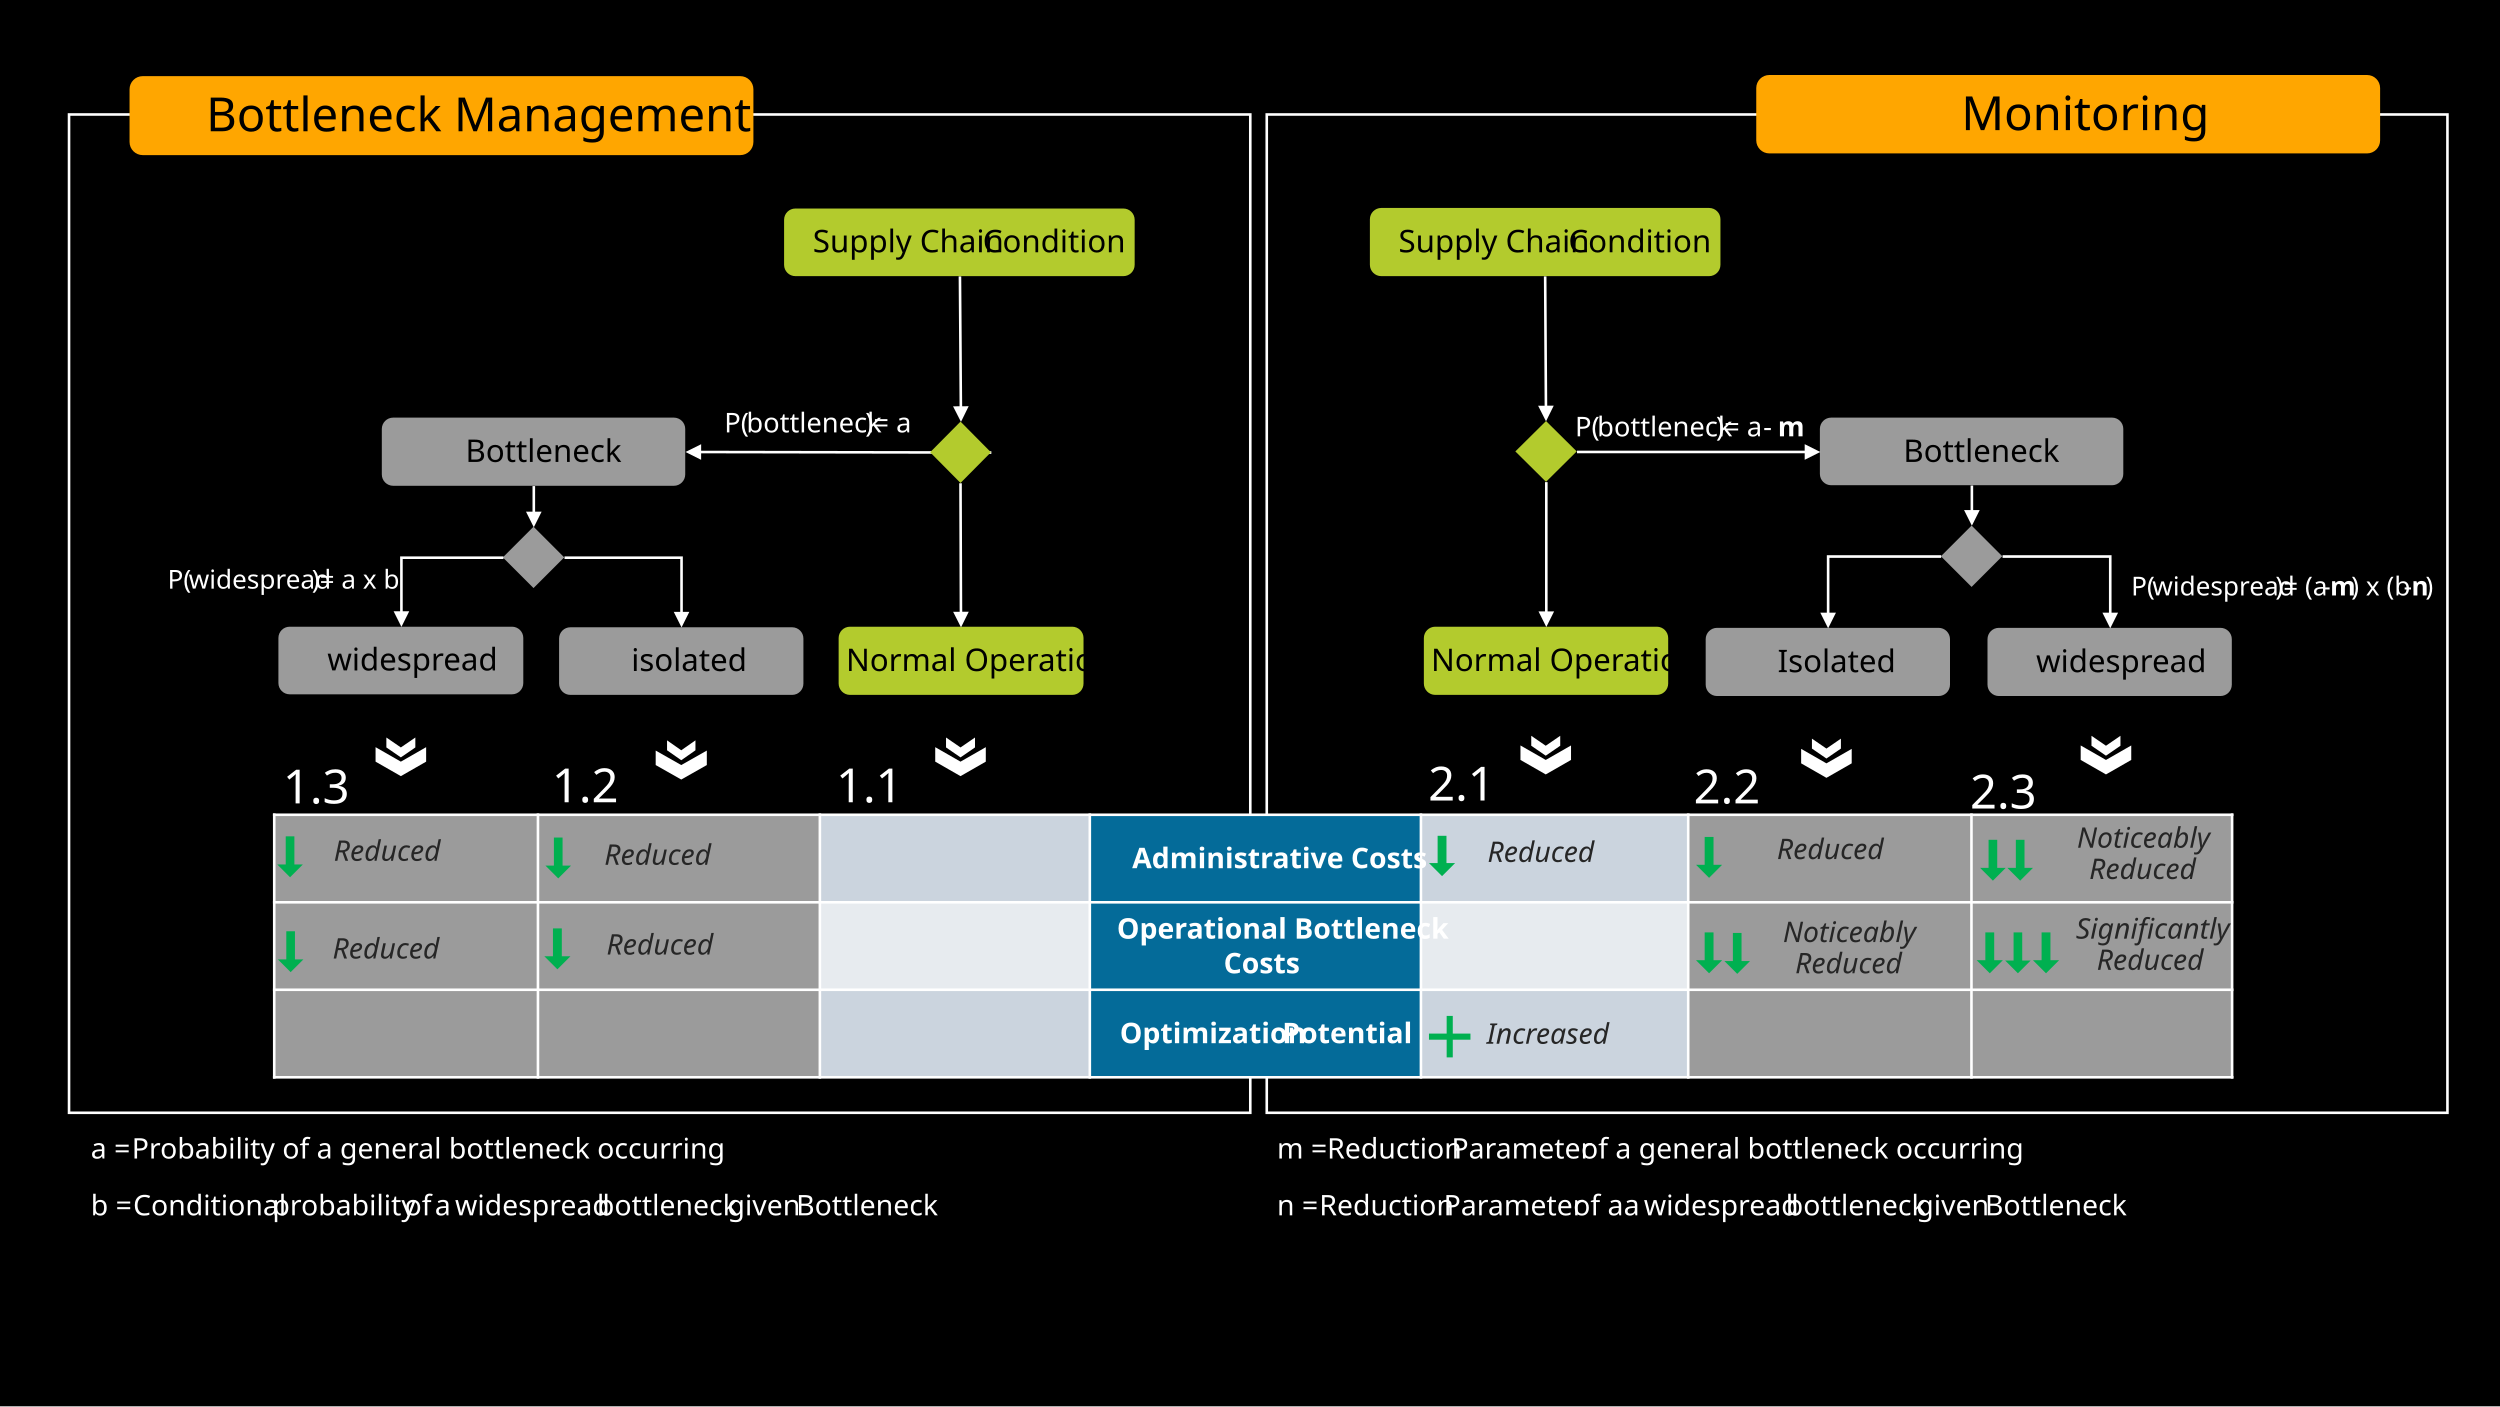
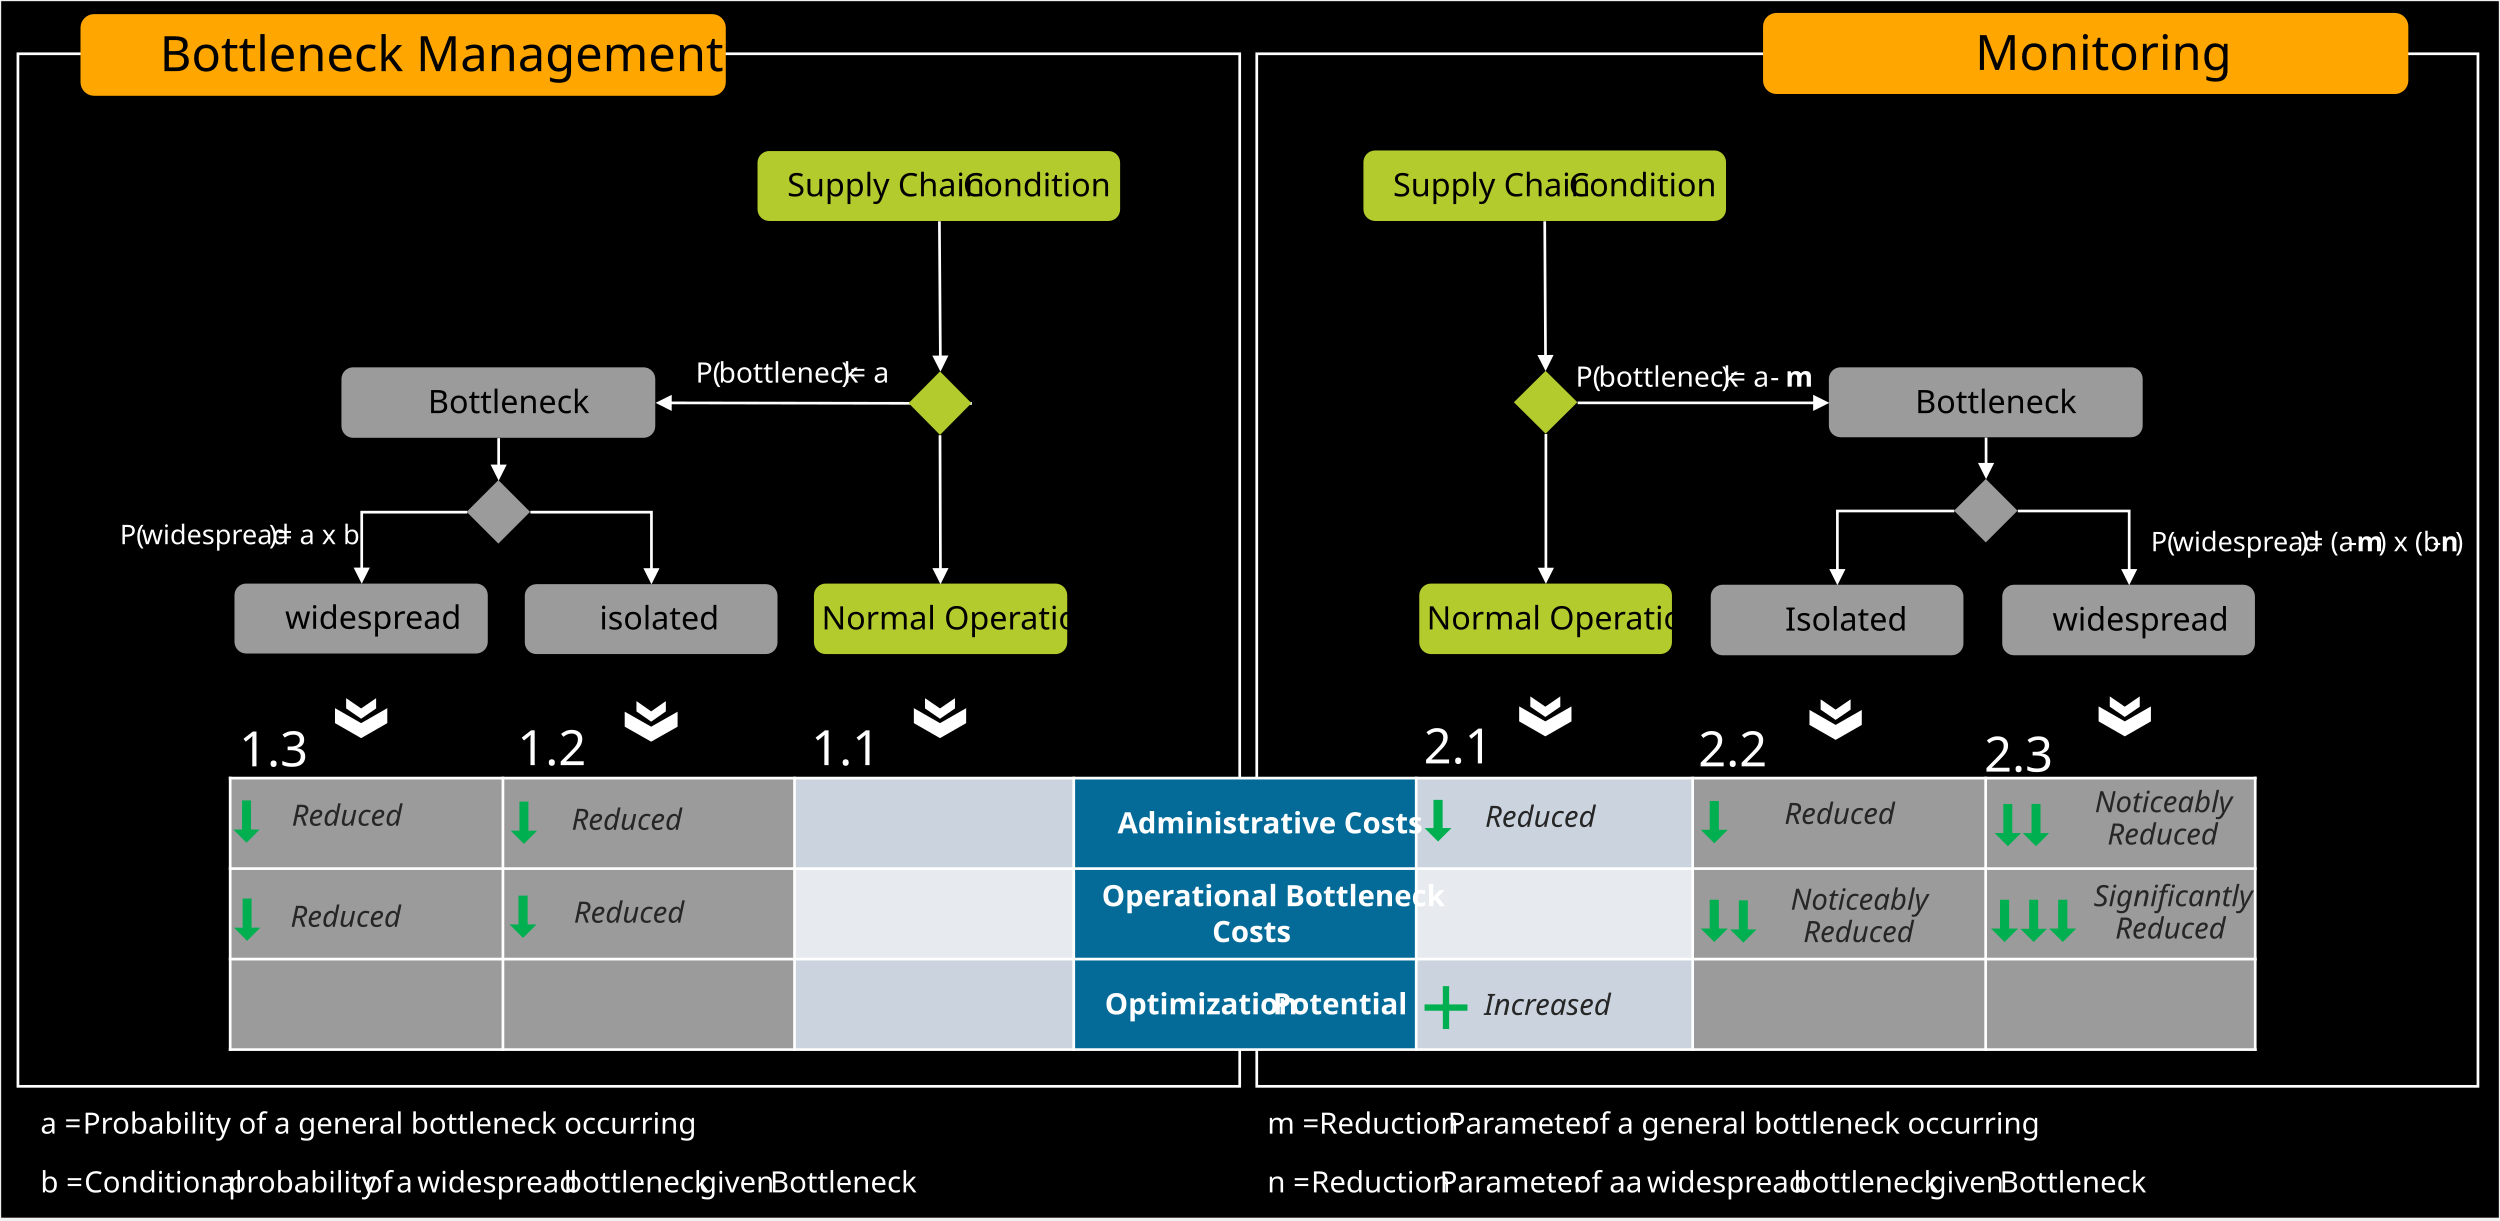
- <svg xmlns="http://www.w3.org/2000/svg" width="4400" height="2475" xml:space="preserve" overflow="hidden">
-   <g>
+ <svg xmlns="http://www.w3.org/2000/svg" width="4254" height="2076" xml:space="preserve" overflow="hidden">
+   <g transform="translate(-91 -110)">
    <g>
-       <rect x="0" y="0" width="4400" height="2475" fill="#000000" fill-opacity="1" />
+       <rect x="93" y="112" width="4250" height="2070" fill="#000000" fill-opacity="1" />
      <rect x="121.5" y="201.5" width="2079" height="1757" stroke="#FFFFFF" stroke-width="4.583" stroke-linecap="butt" stroke-linejoin="miter" stroke-miterlimit="8" stroke-opacity="1" fill="none" />
      <path d="M228 157.167C228 144.372 238.372 134 251.167 134L1302.83 134C1315.63 134 1326 144.372 1326 157.167L1326 249.833C1326 262.628 1315.63 273 1302.83 273L251.167 273C238.372 273 228 262.628 228 249.833Z" fill="#FFA600" fill-rule="evenodd" fill-opacity="1" />
      <text fill="#000000" fill-opacity="1" font-family="Calibri,Calibri_MSFontService,sans-serif" font-style="normal" font-variant="normal" font-weight="400" font-stretch="normal" font-size="83" text-anchor="start" direction="ltr" writing-mode="lr-tb" unicode-bidi="normal" text-decoration="none" transform="matrix(1 0 0 1 362.837 231)">Bottleneck Management</text>
      <rect x="2229.5" y="201.5" width="2078" height="1757" stroke="#FFFFFF" stroke-width="4.583" stroke-linecap="butt" stroke-linejoin="miter" stroke-miterlimit="8" stroke-opacity="1" fill="none" />
      <path d="M3091 155C3091 142.297 3101.3 132 3114 132L4166 132C4178.7 132 4189 142.297 4189 155L4189 247C4189 259.702 4178.7 270 4166 270L3114 270C3101.3 270 3091 259.702 3091 247Z" fill="#FFA600" fill-rule="evenodd" fill-opacity="1" />
      <text fill="#000000" fill-opacity="1" font-family="Calibri,Calibri_MSFontService,sans-serif" font-style="normal" font-variant="normal" font-weight="400" font-stretch="normal" font-size="83" text-anchor="start" direction="ltr" writing-mode="lr-tb" unicode-bidi="normal" text-decoration="none" transform="matrix(1 0 0 1 3451.97 229)">Monitoring</text>
      <path d="M1380 386.834C1380 375.88 1388.88 367 1399.83 367L1977.17 367C1988.12 367 1997 375.88 1997 386.834L1997 466.166C1997 477.12 1988.12 486 1977.17 486L1399.83 486C1388.88 486 1380 477.12 1380 466.166Z" fill="#B3CB2D" fill-rule="evenodd" fill-opacity="1" />
      <text fill="#000000" fill-opacity="1" font-family="Calibri,Calibri_MSFontService,sans-serif" font-style="normal" font-variant="normal" font-weight="400" font-stretch="normal" font-size="55" text-anchor="start" direction="ltr" writing-mode="lr-tb" unicode-bidi="normal" text-decoration="none" transform="matrix(1 0 0 1 1430.52 444)">Supply Chain </text>
      <text fill="#000000" fill-opacity="1" font-family="Calibri,Calibri_MSFontService,sans-serif" font-style="normal" font-variant="normal" font-weight="400" font-stretch="normal" font-size="55" text-anchor="start" direction="ltr" writing-mode="lr-tb" unicode-bidi="normal" text-decoration="none" transform="matrix(1 0 0 1 1729.59 444)">Condition</text>
      <path d="M1476 1123C1476 1111.95 1484.95 1103 1496 1103L1887 1103C1898.05 1103 1907 1111.95 1907 1123L1907 1203C1907 1214.05 1898.05 1223 1887 1223L1496 1223C1484.95 1223 1476 1214.05 1476 1203Z" fill="#B3CB2D" fill-rule="evenodd" fill-opacity="1" />
      <text fill="#000000" fill-opacity="1" font-family="Calibri,Calibri_MSFontService,sans-serif" font-style="normal" font-variant="normal" font-weight="400" font-stretch="normal" font-size="55" text-anchor="start" direction="ltr" writing-mode="lr-tb" unicode-bidi="normal" text-decoration="none" transform="matrix(1 0 0 1 1489.01 1181)">Normal Operation </text>
      <path d="M672 755C672 743.954 680.955 735 692.001 735L1186 735C1197.05 735 1206 743.954 1206 755L1206 834.999C1206 846.045 1197.05 855 1186 855L692.001 855C680.955 855 672 846.045 672 834.999Z" fill="#9B9B9B" fill-rule="evenodd" fill-opacity="1" />
      <text fill="#000000" fill-opacity="1" font-family="Calibri,Calibri_MSFontService,sans-serif" font-style="normal" font-variant="normal" font-weight="400" font-stretch="normal" font-size="55" text-anchor="start" direction="ltr" writing-mode="lr-tb" unicode-bidi="normal" text-decoration="none" transform="matrix(1 0 0 1 819.242 813)">Bottleneck</text>
      <path d="M984 1123.83C984 1112.88 992.88 1104 1003.83 1104L1394.17 1104C1405.12 1104 1414 1112.88 1414 1123.83L1414 1203.17C1414 1214.12 1405.12 1223 1394.17 1223L1003.83 1223C992.88 1223 984 1214.12 984 1203.17Z" fill="#9B9B9B" fill-rule="evenodd" fill-opacity="1" />
      <text fill="#000000" fill-opacity="1" font-family="Calibri,Calibri_MSFontService,sans-serif" font-style="normal" font-variant="normal" font-weight="400" font-stretch="normal" font-size="55" text-anchor="start" direction="ltr" writing-mode="lr-tb" unicode-bidi="normal" text-decoration="none" transform="matrix(1 0 0 1 1111.03 1181)">isolated</text>
      <path d="M490 1122.83C490 1111.88 498.88 1103 509.834 1103L901.166 1103C912.12 1103 921 1111.88 921 1122.83L921 1202.17C921 1213.12 912.12 1222 901.166 1222L509.834 1222C498.88 1222 490 1213.12 490 1202.17Z" fill="#9B9B9B" fill-rule="evenodd" fill-opacity="1" />
      <text fill="#000000" fill-opacity="1" font-family="Calibri,Calibri_MSFontService,sans-serif" font-style="normal" font-variant="normal" font-weight="400" font-stretch="normal" font-size="55" text-anchor="start" direction="ltr" writing-mode="lr-tb" unicode-bidi="normal" text-decoration="none" transform="matrix(1 0 0 1 576.094 1180)">widespread</text>
      <path d="M1744.79 798.782 1229.41 797.834 1229.42 793.25 1744.8 794.199ZM1233.97 809.301 1206.5 795.5 1234.03 781.801Z" fill="#FFFFFF" fill-rule="nonzero" fill-opacity="1" />
      <path d="M885 981 939 927 993 981 939 1035Z" fill="#9B9B9B" fill-rule="evenodd" fill-opacity="1" />
      <path d="M1691.79 486.484 1693.45 719.6 1688.86 719.632 1687.21 486.516ZM1704.87 714.935 1691.32 742.532 1677.37 715.13Z" fill="#FFFFFF" fill-rule="nonzero" fill-opacity="1" />
      <path d="M1692.79 850.492 1693.57 1081.28 1688.99 1081.29 1688.21 850.508ZM1705.01 1076.66 1691.36 1104.2 1677.51 1076.75Z" fill="#FFFFFF" fill-rule="nonzero" fill-opacity="1" />
      <path d="M941.792 855.5 941.792 905.112 937.208 905.112 937.208 855.5ZM953.25 900.529 939.5 928.029 925.75 900.529Z" fill="#FFFFFF" fill-rule="nonzero" fill-opacity="1" />
      <path d="M993.5 979.208 1201.8 979.208 1201.8 1081.42 1197.21 1081.42 1197.21 981.5 1199.5 983.792 993.5 983.792ZM1213.25 1076.83 1199.5 1104.33 1185.75 1076.83Z" fill="#FFFFFF" fill-rule="nonzero" fill-opacity="1" />
      <path d="M0-2.292 181.848-2.292 181.848 98.943 177.264 98.943 177.264 0 179.556 2.292 0 2.292ZM193.306 94.359 179.556 121.859 165.806 94.359Z" fill="#FFFFFF" fill-rule="nonzero" fill-opacity="1" transform="matrix(-1 1.22465e-16 1.22465e-16 1 886.056 981.5)" />
      <text fill="#FFFFFF" fill-opacity="1" font-family="Calibri,Calibri_MSFontService,sans-serif" font-style="normal" font-variant="normal" font-weight="400" font-stretch="normal" font-size="48" text-anchor="start" direction="ltr" writing-mode="lr-tb" unicode-bidi="normal" text-decoration="none" transform="matrix(1 0 0 1 1274.71 761)">P(</text>
      <text fill="#FFFFFF" fill-opacity="1" font-family="Calibri,Calibri_MSFontService,sans-serif" font-style="normal" font-variant="normal" font-weight="400" font-stretch="normal" font-size="48" text-anchor="start" direction="ltr" writing-mode="lr-tb" unicode-bidi="normal" text-decoration="none" transform="matrix(1 0 0 1 1313.67 761)">bottleneck</text>
      <text fill="#FFFFFF" fill-opacity="1" font-family="Calibri,Calibri_MSFontService,sans-serif" font-style="normal" font-variant="normal" font-weight="400" font-stretch="normal" font-size="48" text-anchor="start" direction="ltr" writing-mode="lr-tb" unicode-bidi="normal" text-decoration="none" transform="matrix(1 0 0 1 1522.79 761)">)= a</text>
      <text fill="#FFFFFF" fill-opacity="1" font-family="Calibri,Calibri_MSFontService,sans-serif" font-style="normal" font-variant="normal" font-weight="400" font-stretch="normal" font-size="46" text-anchor="start" direction="ltr" writing-mode="lr-tb" unicode-bidi="normal" text-decoration="none" transform="matrix(1 0 0 1 294.905 1036)">P(</text>
      <text fill="#FFFFFF" fill-opacity="1" font-family="Calibri,Calibri_MSFontService,sans-serif" font-style="normal" font-variant="normal" font-weight="400" font-stretch="normal" font-size="46" text-anchor="start" direction="ltr" writing-mode="lr-tb" unicode-bidi="normal" text-decoration="none" transform="matrix(1 0 0 1 332.145 1036)">widespread</text>
      <text fill="#FFFFFF" fill-opacity="1" font-family="Calibri,Calibri_MSFontService,sans-serif" font-style="normal" font-variant="normal" font-weight="400" font-stretch="normal" font-size="46" text-anchor="start" direction="ltr" writing-mode="lr-tb" unicode-bidi="normal" text-decoration="none" transform="matrix(1 0 0 1 548.707 1036)">)= a x b</text>
      <path d="M2411 386.001C2411 374.955 2419.95 366 2431 366L3008 366C3019.05 366 3028 374.955 3028 386.001L3028 466C3028 477.046 3019.05 486 3008 486L2431 486C2419.95 486 2411 477.046 2411 466Z" fill="#B3CB2D" fill-rule="evenodd" fill-opacity="1" />
      <text fill="#000000" fill-opacity="1" font-family="Calibri,Calibri_MSFontService,sans-serif" font-style="normal" font-variant="normal" font-weight="400" font-stretch="normal" font-size="55" text-anchor="start" direction="ltr" writing-mode="lr-tb" unicode-bidi="normal" text-decoration="none" transform="matrix(1 0 0 1 2461.34 444)">Supply Chain </text>
      <text fill="#000000" fill-opacity="1" font-family="Calibri,Calibri_MSFontService,sans-serif" font-style="normal" font-variant="normal" font-weight="400" font-stretch="normal" font-size="55" text-anchor="start" direction="ltr" writing-mode="lr-tb" unicode-bidi="normal" text-decoration="none" transform="matrix(1 0 0 1 2760.4 444)">Condition</text>
      <path d="M2506 1123C2506 1111.95 2514.95 1103 2526 1103L2916 1103C2927.05 1103 2936 1111.95 2936 1123L2936 1203C2936 1214.05 2927.05 1223 2916 1223L2526 1223C2514.95 1223 2506 1214.05 2506 1203Z" fill="#B3CB2D" fill-rule="evenodd" fill-opacity="1" />
      <text fill="#000000" fill-opacity="1" font-family="Calibri,Calibri_MSFontService,sans-serif" font-style="normal" font-variant="normal" font-weight="400" font-stretch="normal" font-size="55" text-anchor="start" direction="ltr" writing-mode="lr-tb" unicode-bidi="normal" text-decoration="none" transform="matrix(1 0 0 1 2518.64 1181)">Normal Operation </text>
      <path d="M3203 754.833C3203 743.88 3211.88 735 3222.83 735L3717.17 735C3728.12 735 3737 743.88 3737 754.833L3737 834.166C3737 845.12 3728.12 854 3717.17 854L3222.83 854C3211.88 854 3203 845.12 3203 834.166Z" fill="#9B9B9B" fill-rule="evenodd" fill-opacity="1" />
      <text fill="#000000" fill-opacity="1" font-family="Calibri,Calibri_MSFontService,sans-serif" font-style="normal" font-variant="normal" font-weight="400" font-stretch="normal" font-size="55" text-anchor="start" direction="ltr" writing-mode="lr-tb" unicode-bidi="normal" text-decoration="none" transform="matrix(1 0 0 1 3349.9 813)">Bottleneck</text>
      <path d="M3002 1125C3002 1113.95 3010.95 1105 3022 1105L3412 1105C3423.05 1105 3432 1113.95 3432 1125L3432 1205C3432 1216.05 3423.05 1225 3412 1225L3022 1225C3010.95 1225 3002 1216.05 3002 1205Z" fill="#9B9B9B" fill-rule="evenodd" fill-opacity="1" />
      <text fill="#000000" fill-opacity="1" font-family="Calibri,Calibri_MSFontService,sans-serif" font-style="normal" font-variant="normal" font-weight="400" font-stretch="normal" font-size="55" text-anchor="start" direction="ltr" writing-mode="lr-tb" unicode-bidi="normal" text-decoration="none" transform="matrix(1 0 0 1 3128.51 1183)">Isolated</text>
      <path d="M3498 1125C3498 1113.95 3506.95 1105 3518 1105L3908 1105C3919.05 1105 3928 1113.95 3928 1125L3928 1205C3928 1216.05 3919.05 1225 3908 1225L3518 1225C3506.95 1225 3498 1216.05 3498 1205Z" fill="#9B9B9B" fill-rule="evenodd" fill-opacity="1" />
      <text fill="#000000" fill-opacity="1" font-family="Calibri,Calibri_MSFontService,sans-serif" font-style="normal" font-variant="normal" font-weight="400" font-stretch="normal" font-size="55" text-anchor="start" direction="ltr" writing-mode="lr-tb" unicode-bidi="normal" text-decoration="none" transform="matrix(1 0 0 1 3583.49 1183)">widespread</text>
      <path d="M2667 794.5 2721 741 2775 794.5 2721 848Z" fill="#B3CB2D" fill-rule="evenodd" fill-opacity="1" />
      <path d="M3416 979 3470 925 3524 979 3470 1033Z" fill="#9B9B9B" fill-rule="evenodd" fill-opacity="1" />
      <path d="M2721.79 486.487 2723.15 718.612 2718.56 718.639 2717.21 486.513ZM2734.58 713.962 2720.99 741.542 2707.08 714.123Z" fill="#FFFFFF" fill-rule="nonzero" fill-opacity="1" />
      <path d="M2723.79 848.5 2723.79 1080.63 2719.21 1080.63 2719.21 848.5ZM2735.25 1076.04 2721.5 1103.54 2707.75 1076.04Z" fill="#FFFFFF" fill-rule="nonzero" fill-opacity="1" />
      <path d="M2775.5 793.208 3180.83 793.209 3180.83 797.792 2775.5 797.792ZM3176.25 781.75 3203.75 795.5 3176.25 809.25Z" fill="#FFFFFF" fill-rule="nonzero" fill-opacity="1" />
      <path d="M3472.79 854.5 3472.79 902.349 3468.21 902.349 3468.21 854.5ZM3484.25 897.766 3470.5 925.266 3456.75 897.766Z" fill="#FFFFFF" fill-rule="nonzero" fill-opacity="1" />
      <path d="M3524.5 977.208 3716.32 977.208 3716.32 1082.93 3711.74 1082.93 3711.74 979.5 3714.03 981.792 3524.5 981.792ZM3727.78 1078.35 3714.03 1105.85 3700.28 1078.35Z" fill="#FFFFFF" fill-rule="nonzero" fill-opacity="1" />
      <path d="M0-2.292 201.229-2.292 201.229 103.434 196.645 103.434 196.645 0 198.937 2.292 0 2.292ZM212.687 98.851 198.937 126.351 185.187 98.851Z" fill="#FFFFFF" fill-rule="nonzero" fill-opacity="1" transform="matrix(-1 1.22465e-16 1.22465e-16 1 3416.44 979.5)" />
      <text fill="#FFFFFF" fill-opacity="1" font-family="Calibri,Calibri_MSFontService,sans-serif" font-style="normal" font-variant="normal" font-weight="400" font-stretch="normal" font-size="48" text-anchor="start" direction="ltr" writing-mode="lr-tb" unicode-bidi="normal" text-decoration="none" transform="matrix(1 0 0 1 2772.02 768)">P(</text>
      <text fill="#FFFFFF" fill-opacity="1" font-family="Calibri,Calibri_MSFontService,sans-serif" font-style="normal" font-variant="normal" font-weight="400" font-stretch="normal" font-size="48" text-anchor="start" direction="ltr" writing-mode="lr-tb" unicode-bidi="normal" text-decoration="none" transform="matrix(1 0 0 1 2810.98 768)">bottleneck</text>
      <text fill="#FFFFFF" fill-opacity="1" font-family="Calibri,Calibri_MSFontService,sans-serif" font-style="normal" font-variant="normal" font-weight="400" font-stretch="normal" font-size="48" text-anchor="start" direction="ltr" writing-mode="lr-tb" unicode-bidi="normal" text-decoration="none" transform="matrix(1 0 0 1 3020.09 768)">)= a </text>
      <text fill="#FFFFFF" fill-opacity="1" font-family="Calibri,Calibri_MSFontService,sans-serif" font-style="normal" font-variant="normal" font-weight="400" font-stretch="normal" font-size="48" text-anchor="start" direction="ltr" writing-mode="lr-tb" unicode-bidi="normal" text-decoration="none" transform="matrix(1 0 0 1 3103.16 768)">-</text>
      <text fill="#FFFFFF" fill-opacity="1" font-family="Calibri,Calibri_MSFontService,sans-serif" font-style="normal" font-variant="normal" font-weight="700" font-stretch="normal" font-size="48" text-anchor="start" direction="ltr" writing-mode="lr-tb" unicode-bidi="normal" text-decoration="none" transform="matrix(1 0 0 1 3128.95 768)">m</text>
      <text fill="#FFFFFF" fill-opacity="1" font-family="Calibri,Calibri_MSFontService,sans-serif" font-style="normal" font-variant="normal" font-weight="400" font-stretch="normal" font-size="46" text-anchor="start" direction="ltr" writing-mode="lr-tb" unicode-bidi="normal" text-decoration="none" transform="matrix(1 0 0 1 3750.83 1048)">P(</text>
      <text fill="#FFFFFF" fill-opacity="1" font-family="Calibri,Calibri_MSFontService,sans-serif" font-style="normal" font-variant="normal" font-weight="400" font-stretch="normal" font-size="46" text-anchor="start" direction="ltr" writing-mode="lr-tb" unicode-bidi="normal" text-decoration="none" transform="matrix(1 0 0 1 3788.07 1048)">widespread</text>
      <text fill="#FFFFFF" fill-opacity="1" font-family="Calibri,Calibri_MSFontService,sans-serif" font-style="normal" font-variant="normal" font-weight="400" font-stretch="normal" font-size="46" text-anchor="start" direction="ltr" writing-mode="lr-tb" unicode-bidi="normal" text-decoration="none" transform="matrix(1 0 0 1 4004.64 1048)">)= (a</text>
      <text fill="#FFFFFF" fill-opacity="1" font-family="Calibri,Calibri_MSFontService,sans-serif" font-style="normal" font-variant="normal" font-weight="400" font-stretch="normal" font-size="46" text-anchor="start" direction="ltr" writing-mode="lr-tb" unicode-bidi="normal" text-decoration="none" transform="matrix(1 0 0 1 4087.14 1048)">-</text>
      <text fill="#FFFFFF" fill-opacity="1" font-family="Calibri,Calibri_MSFontService,sans-serif" font-style="normal" font-variant="normal" font-weight="700" font-stretch="normal" font-size="46" text-anchor="start" direction="ltr" writing-mode="lr-tb" unicode-bidi="normal" text-decoration="none" transform="matrix(1 0 0 1 4100.89 1048)">m</text>
      <text fill="#FFFFFF" fill-opacity="1" font-family="Calibri,Calibri_MSFontService,sans-serif" font-style="normal" font-variant="normal" font-weight="400" font-stretch="normal" font-size="46" text-anchor="start" direction="ltr" writing-mode="lr-tb" unicode-bidi="normal" text-decoration="none" transform="matrix(1 0 0 1 4138.13 1048)">) x (b</text>
      <text fill="#FFFFFF" fill-opacity="1" font-family="Calibri,Calibri_MSFontService,sans-serif" font-style="normal" font-variant="normal" font-weight="400" font-stretch="normal" font-size="46" text-anchor="start" direction="ltr" writing-mode="lr-tb" unicode-bidi="normal" text-decoration="none" transform="matrix(1 0 0 1 4230.37 1048)">-</text>
      <text fill="#FFFFFF" fill-opacity="1" font-family="Calibri,Calibri_MSFontService,sans-serif" font-style="normal" font-variant="normal" font-weight="700" font-stretch="normal" font-size="46" text-anchor="start" direction="ltr" writing-mode="lr-tb" unicode-bidi="normal" text-decoration="none" transform="matrix(1 0 0 1 4244.12 1048)">n</text>
      <text fill="#FFFFFF" fill-opacity="1" font-family="Calibri,Calibri_MSFontService,sans-serif" font-style="normal" font-variant="normal" font-weight="400" font-stretch="normal" font-size="46" text-anchor="start" direction="ltr" writing-mode="lr-tb" unicode-bidi="normal" text-decoration="none" transform="matrix(1 0 0 1 4268.75 1048)">)</text>
      <path d="M482.655 1434.03 946.794 1434.03 946.794 1588.03 482.655 1588.03Z" fill="#9B9B9B" fill-rule="evenodd" fill-opacity="1" />
      <path d="M946.794 1434.03 1442.96 1434.03 1442.96 1588.03 946.794 1588.03Z" fill="#9B9B9B" fill-rule="evenodd" fill-opacity="1" />
      <path d="M1442.96 1434.03 1918.07 1434.03 1918.07 1588.03 1442.96 1588.03Z" fill="#CBD4DE" fill-rule="evenodd" fill-opacity="1" />
      <path d="M1918.07 1434.03 2500.84 1434.03 2500.84 1588.03 1918.07 1588.03Z" fill="#046B99" fill-rule="evenodd" fill-opacity="1" />
      <path d="M2500.84 1434.03 2971.26 1434.03 2971.26 1588.03 2500.84 1588.03Z" fill="#CBD4DE" fill-rule="evenodd" fill-opacity="1" />
      <path d="M2971.26 1434.03 3469.77 1434.03 3469.77 1588.03 2971.26 1588.03Z" fill="#9B9B9B" fill-rule="evenodd" fill-opacity="1" />
      <path d="M3469.77 1434.03 3928.49 1434.03 3928.49 1588.03 3469.77 1588.03Z" fill="#9B9B9B" fill-rule="evenodd" fill-opacity="1" />
      <path d="M482.655 1588.03 946.794 1588.03 946.794 1742.03 482.655 1742.03Z" fill="#9B9B9B" fill-rule="evenodd" fill-opacity="1" />
      <path d="M946.794 1588.03 1442.96 1588.03 1442.96 1742.03 946.794 1742.03Z" fill="#9B9B9B" fill-rule="evenodd" fill-opacity="1" />
      <path d="M1442.96 1588.03 1918.07 1588.03 1918.07 1742.03 1442.96 1742.03Z" fill="#E7EBEF" fill-rule="evenodd" fill-opacity="1" />
      <path d="M1918.07 1588.03 2500.84 1588.03 2500.84 1742.03 1918.07 1742.03Z" fill="#046B99" fill-rule="evenodd" fill-opacity="1" />
      <path d="M2500.84 1588.03 2971.26 1588.03 2971.26 1742.03 2500.84 1742.03Z" fill="#E7EBEF" fill-rule="evenodd" fill-opacity="1" />
      <path d="M2971.26 1588.03 3469.77 1588.03 3469.77 1742.03 2971.26 1742.03Z" fill="#9B9B9B" fill-rule="evenodd" fill-opacity="1" />
      <path d="M3469.77 1588.03 3928.49 1588.03 3928.49 1742.03 3469.77 1742.03Z" fill="#9B9B9B" fill-rule="evenodd" fill-opacity="1" />
      <path d="M482.655 1742.03 946.794 1742.03 946.794 1896.03 482.655 1896.03Z" fill="#9B9B9B" fill-rule="evenodd" fill-opacity="1" />
      <path d="M946.794 1742.03 1442.96 1742.03 1442.96 1896.03 946.794 1896.03Z" fill="#9B9B9B" fill-rule="evenodd" fill-opacity="1" />
      <path d="M1442.96 1742.03 1918.07 1742.03 1918.07 1896.03 1442.96 1896.03Z" fill="#CBD4DE" fill-rule="evenodd" fill-opacity="1" />
      <path d="M1918.07 1742.03 2500.84 1742.03 2500.84 1896.03 1918.07 1896.03Z" fill="#046B99" fill-rule="evenodd" fill-opacity="1" />
      <path d="M2500.84 1742.03 2971.26 1742.03 2971.26 1896.03 2500.84 1896.03Z" fill="#CBD4DE" fill-rule="evenodd" fill-opacity="1" />
      <path d="M2971.26 1742.03 3469.77 1742.03 3469.77 1896.03 2971.26 1896.03Z" fill="#9B9B9B" fill-rule="evenodd" fill-opacity="1" />
      <path d="M3469.77 1742.03 3928.49 1742.03 3928.49 1896.03 3469.77 1896.03Z" fill="#9B9B9B" fill-rule="evenodd" fill-opacity="1" />
      <path d="M946.794 1431.73 946.794 1898.32" stroke="#FFFFFF" stroke-width="4.583" stroke-linecap="butt" stroke-linejoin="round" stroke-miterlimit="10" stroke-opacity="1" fill="none" fill-rule="evenodd" />
      <path d="M1442.96 1431.73 1442.96 1898.32" stroke="#FFFFFF" stroke-width="4.583" stroke-linecap="butt" stroke-linejoin="round" stroke-miterlimit="10" stroke-opacity="1" fill="none" fill-rule="evenodd" />
      <path d="M1918.07 1431.73 1918.07 1898.32" stroke="#FFFFFF" stroke-width="4.583" stroke-linecap="butt" stroke-linejoin="round" stroke-miterlimit="10" stroke-opacity="1" fill="none" fill-rule="evenodd" />
      <path d="M2500.84 1431.73 2500.84 1898.32" stroke="#FFFFFF" stroke-width="4.583" stroke-linecap="butt" stroke-linejoin="round" stroke-miterlimit="10" stroke-opacity="1" fill="none" fill-rule="evenodd" />
      <path d="M2971.26 1431.73 2971.26 1898.32" stroke="#FFFFFF" stroke-width="4.583" stroke-linecap="butt" stroke-linejoin="round" stroke-miterlimit="10" stroke-opacity="1" fill="none" fill-rule="evenodd" />
      <path d="M3469.77 1431.73 3469.77 1898.32" stroke="#FFFFFF" stroke-width="4.583" stroke-linecap="butt" stroke-linejoin="round" stroke-miterlimit="10" stroke-opacity="1" fill="none" fill-rule="evenodd" />
      <path d="M480.364 1588.03 3930.79 1588.03" stroke="#FFFFFF" stroke-width="4.583" stroke-linecap="butt" stroke-linejoin="round" stroke-miterlimit="10" stroke-opacity="1" fill="none" fill-rule="evenodd" />
      <path d="M480.364 1742.03 3930.79 1742.03" stroke="#FFFFFF" stroke-width="4.583" stroke-linecap="butt" stroke-linejoin="round" stroke-miterlimit="10" stroke-opacity="1" fill="none" fill-rule="evenodd" />
      <path d="M482.655 1431.73 482.655 1898.32" stroke="#FFFFFF" stroke-width="4.583" stroke-linecap="butt" stroke-linejoin="round" stroke-miterlimit="10" stroke-opacity="1" fill="none" fill-rule="evenodd" />
      <path d="M3928.49 1431.73 3928.49 1898.32" stroke="#FFFFFF" stroke-width="4.583" stroke-linecap="butt" stroke-linejoin="round" stroke-miterlimit="10" stroke-opacity="1" fill="none" fill-rule="evenodd" />
      <path d="M480.364 1434.03 3930.79 1434.03" stroke="#FFFFFF" stroke-width="4.583" stroke-linecap="butt" stroke-linejoin="round" stroke-miterlimit="10" stroke-opacity="1" fill="none" fill-rule="evenodd" />
      <path d="M480.364 1896.03 3930.79 1896.03" stroke="#FFFFFF" stroke-width="4.583" stroke-linecap="butt" stroke-linejoin="round" stroke-miterlimit="10" stroke-opacity="1" fill="none" fill-rule="evenodd" />
      <text fill="#FFFFFF" fill-opacity="1" font-family="Calibri,Calibri_MSFontService,sans-serif" font-style="normal" font-variant="normal" font-weight="700" font-stretch="normal" font-size="50" text-anchor="start" direction="ltr" writing-mode="lr-tb" unicode-bidi="normal" text-decoration="none" transform="matrix(1 0 0 1 1992.6 1528)">Administrative Costs</text>
      <text fill="#FFFFFF" fill-opacity="1" font-family="Calibri,Calibri_MSFontService,sans-serif" font-style="normal" font-variant="normal" font-weight="700" font-stretch="normal" font-size="50" text-anchor="start" direction="ltr" writing-mode="lr-tb" unicode-bidi="normal" text-decoration="none" transform="matrix(1 0 0 1 1965.68 1652)">Operational Bottleneck </text>
      <text fill="#FFFFFF" fill-opacity="1" font-family="Calibri,Calibri_MSFontService,sans-serif" font-style="normal" font-variant="normal" font-weight="700" font-stretch="normal" font-size="50" text-anchor="start" direction="ltr" writing-mode="lr-tb" unicode-bidi="normal" text-decoration="none" transform="matrix(1 0 0 1 2153.59 1713)">Costs</text>
      <text fill="#FFFFFF" fill-opacity="1" font-family="Calibri,Calibri_MSFontService,sans-serif" font-style="normal" font-variant="normal" font-weight="700" font-stretch="normal" font-size="50" text-anchor="start" direction="ltr" writing-mode="lr-tb" unicode-bidi="normal" text-decoration="none" transform="matrix(1 0 0 1 1970.83 1836)">Optimization</text>
      <text fill="#FFFFFF" fill-opacity="1" font-family="Calibri,Calibri_MSFontService,sans-serif" font-style="normal" font-variant="normal" font-weight="700" font-stretch="normal" font-size="50" text-anchor="start" direction="ltr" writing-mode="lr-tb" unicode-bidi="normal" text-decoration="none" transform="matrix(1 0 0 1 2256.72 1836)">Potential </text>
      <path d="M750 1315 750 1340.5 705.5 1366 661 1340.5 661 1315 705.5 1340.5Z" fill="#FFFFFF" fill-rule="evenodd" fill-opacity="1" />
      <path d="M731 1298 731 1315.5 705.5 1333 680 1315.5 680 1298 705.5 1315.5Z" fill="#FFFFFF" fill-rule="evenodd" fill-opacity="1" />
      <path d="M1244 1321 1244 1346.5 1199 1372 1154 1346.5 1154 1321 1199 1346.5Z" fill="#FFFFFF" fill-rule="evenodd" fill-opacity="1" />
      <path d="M1224 1303 1224 1320.5 1199 1338 1174 1320.5 1174 1303 1199 1320.5Z" fill="#FFFFFF" fill-rule="evenodd" fill-opacity="1" />
      <path d="M1735 1315 1735 1340.5 1690.5 1366 1646 1340.5 1646 1315 1690.5 1340.5Z" fill="#FFFFFF" fill-rule="evenodd" fill-opacity="1" />
      <path d="M1716 1298 1716 1315.5 1690.5 1333 1665 1315.5 1665 1298 1690.5 1315.5Z" fill="#FFFFFF" fill-rule="evenodd" fill-opacity="1" />
      <path d="M2765 1312 2765 1337.5 2720.5 1363 2676 1337.5 2676 1312 2720.5 1337.5Z" fill="#FFFFFF" fill-rule="evenodd" fill-opacity="1" />
      <path d="M2746 1295 2746 1312.5 2720.5 1330 2695 1312.5 2695 1295 2720.5 1312.5Z" fill="#FFFFFF" fill-rule="evenodd" fill-opacity="1" />
      <path d="M3259 1318 3259 1343.5 3214.5 1369 3170 1343.5 3170 1318 3214.5 1343.5Z" fill="#FFFFFF" fill-rule="evenodd" fill-opacity="1" />
      <path d="M3240 1300 3240 1317.5 3214.5 1335 3189 1317.5 3189 1300 3214.5 1317.5Z" fill="#FFFFFF" fill-rule="evenodd" fill-opacity="1" />
      <path d="M3751 1312 3751 1337.5 3706.5 1363 3662 1337.5 3662 1312 3706.5 1337.5Z" fill="#FFFFFF" fill-rule="evenodd" fill-opacity="1" />
      <path d="M3732 1295 3732 1312.5 3706.5 1330 3681 1312.5 3681 1295 3706.5 1312.5Z" fill="#FFFFFF" fill-rule="evenodd" fill-opacity="1" />
      <text fill="#FFFFFF" fill-opacity="1" font-family="Calibri,Calibri_MSFontService,sans-serif" font-style="normal" font-variant="normal" font-weight="400" font-stretch="normal" font-size="83" text-anchor="start" direction="ltr" writing-mode="lr-tb" unicode-bidi="normal" text-decoration="none" transform="matrix(1 0 0 1 497.932 1414)">1.3</text>
      <text fill="#FFFFFF" fill-opacity="1" font-family="Calibri,Calibri_MSFontService,sans-serif" font-style="normal" font-variant="normal" font-weight="400" font-stretch="normal" font-size="83" text-anchor="start" direction="ltr" writing-mode="lr-tb" unicode-bidi="normal" text-decoration="none" transform="matrix(1 0 0 1 971.364 1412)">1.2</text>
      <text fill="#FFFFFF" fill-opacity="1" font-family="Calibri,Calibri_MSFontService,sans-serif" font-style="normal" font-variant="normal" font-weight="400" font-stretch="normal" font-size="83" text-anchor="start" direction="ltr" writing-mode="lr-tb" unicode-bidi="normal" text-decoration="none" transform="matrix(1 0 0 1 1471.41 1412)">1.1</text>
      <text fill="#FFFFFF" fill-opacity="1" font-family="Calibri,Calibri_MSFontService,sans-serif" font-style="normal" font-variant="normal" font-weight="400" font-stretch="normal" font-size="83" text-anchor="start" direction="ltr" writing-mode="lr-tb" unicode-bidi="normal" text-decoration="none" transform="matrix(1 0 0 1 2513.61 1409)">2.1</text>
      <text fill="#FFFFFF" fill-opacity="1" font-family="Calibri,Calibri_MSFontService,sans-serif" font-style="normal" font-variant="normal" font-weight="400" font-stretch="normal" font-size="83" text-anchor="start" direction="ltr" writing-mode="lr-tb" unicode-bidi="normal" text-decoration="none" transform="matrix(1 0 0 1 2980.81 1414)">2.2</text>
      <text fill="#FFFFFF" fill-opacity="1" font-family="Calibri,Calibri_MSFontService,sans-serif" font-style="normal" font-variant="normal" font-weight="400" font-stretch="normal" font-size="83" text-anchor="start" direction="ltr" writing-mode="lr-tb" unicode-bidi="normal" text-decoration="none" transform="matrix(1 0 0 1 3467.21 1423)">2.3</text>
      <path d="M1637 796 1690.5 742 1744 796 1690.5 850Z" fill="#B3CB2D" fill-rule="evenodd" fill-opacity="1" />
      <path d="M518.124 1472 518.124 1521.5 533 1521.5 510.501 1544 488.001 1521.5 502.877 1521.5 502.877 1472Z" fill="#00B050" fill-rule="evenodd" fill-opacity="1" />
      <path d="M2515 1819.12 2546.12 1819.12 2546.12 1788 2556.88 1788 2556.88 1819.12 2588 1819.12 2588 1829.88 2556.88 1829.88 2556.88 1861 2546.12 1861 2546.12 1829.88 2515 1829.88Z" fill="#00B050" fill-rule="evenodd" fill-opacity="1" />
      <text fill="#262626" fill-opacity="1" font-family="Calibri,Calibri_MSFontService,sans-serif" font-style="italic" font-variant="normal" font-weight="400" font-stretch="normal" font-size="50" text-anchor="start" direction="ltr" writing-mode="lr-tb" unicode-bidi="normal" text-decoration="none" transform="matrix(1 0 0 1 587.307 1515)">Reduced</text>
      <text fill="#262626" fill-opacity="1" font-family="Calibri,Calibri_MSFontService,sans-serif" font-style="italic" font-variant="normal" font-weight="400" font-stretch="normal" font-size="50" text-anchor="start" direction="ltr" writing-mode="lr-tb" unicode-bidi="normal" text-decoration="none" transform="matrix(1 0 0 1 585.225 1687)">Reduced</text>
      <text fill="#262626" fill-opacity="1" font-family="Calibri,Calibri_MSFontService,sans-serif" font-style="italic" font-variant="normal" font-weight="400" font-stretch="normal" font-size="50" text-anchor="start" direction="ltr" writing-mode="lr-tb" unicode-bidi="normal" text-decoration="none" transform="matrix(1 0 0 1 1067.35 1680)">Reduced</text>
      <text fill="#262626" fill-opacity="1" font-family="Calibri,Calibri_MSFontService,sans-serif" font-style="italic" font-variant="normal" font-weight="400" font-stretch="normal" font-size="50" text-anchor="start" direction="ltr" writing-mode="lr-tb" unicode-bidi="normal" text-decoration="none" transform="matrix(1 0 0 1 1063.53 1522)">Reduced</text>
      <text fill="#262626" fill-opacity="1" font-family="Calibri,Calibri_MSFontService,sans-serif" font-style="italic" font-variant="normal" font-weight="400" font-stretch="normal" font-size="50" text-anchor="start" direction="ltr" writing-mode="lr-tb" unicode-bidi="normal" text-decoration="none" transform="matrix(1 0 0 1 2617.92 1517)">Reduced</text>
      <text fill="#262626" fill-opacity="1" font-family="Calibri,Calibri_MSFontService,sans-serif" font-style="italic" font-variant="normal" font-weight="400" font-stretch="normal" font-size="50" text-anchor="start" direction="ltr" writing-mode="lr-tb" unicode-bidi="normal" text-decoration="none" transform="matrix(1 0 0 1 3127.25 1512)">Reduced</text>
      <path d="M519.124 1639 519.124 1688.5 534 1688.5 511.5 1711 489.001 1688.5 503.876 1688.5 503.876 1639Z" fill="#00B050" fill-rule="evenodd" fill-opacity="1" />
      <path d="M990.124 1474 990.124 1523.5 1005 1523.5 982.5 1546 960 1523.5 974.876 1523.5 974.876 1474Z" fill="#00B050" fill-rule="evenodd" fill-opacity="1" />
      <path d="M988.793 1634 988.793 1683 1004 1683 981 1706 958 1683 973.207 1683 973.207 1634Z" fill="#00B050" fill-rule="evenodd" fill-opacity="1" />
      <path d="M2545.79 1471 2545.79 1519 2561 1519 2538 1542 2515 1519 2530.21 1519 2530.21 1471Z" fill="#00B050" fill-rule="evenodd" fill-opacity="1" />
      <path d="M3015.79 1473 3015.79 1522 3031 1522 3008 1545 2985 1522 3000.21 1522 3000.21 1473Z" fill="#00B050" fill-rule="evenodd" fill-opacity="1" />
      <path d="M3015.79 1641 3015.79 1690 3031 1690 3008 1713 2985 1690 3000.21 1690 3000.21 1641Z" fill="#00B050" fill-rule="evenodd" fill-opacity="1" />
      <path d="M3065.12 1642 3065.12 1691.5 3080 1691.5 3057.5 1714 3035 1691.5 3049.88 1691.5 3049.88 1642Z" fill="#00B050" fill-rule="evenodd" fill-opacity="1" />
      <path d="M3515.12 1478 3515.12 1527.5 3530 1527.5 3507.5 1550 3485 1527.5 3499.88 1527.5 3499.88 1478Z" fill="#00B050" fill-rule="evenodd" fill-opacity="1" />
      <path d="M3563.12 1478 3563.12 1527.5 3578 1527.5 3555.5 1550 3533 1527.5 3547.88 1527.5 3547.88 1478Z" fill="#00B050" fill-rule="evenodd" fill-opacity="1" />
      <path d="M3509.79 1641 3509.79 1690 3525 1690 3502 1713 3479 1690 3494.21 1690 3494.21 1641Z" fill="#00B050" fill-rule="evenodd" fill-opacity="1" />
      <path d="M3559.12 1641 3559.12 1690.5 3574 1690.5 3551.5 1713 3529 1690.5 3543.88 1690.5 3543.88 1641Z" fill="#00B050" fill-rule="evenodd" fill-opacity="1" />
      <path d="M3608.79 1641 3608.79 1690 3624 1690 3601 1713 3578 1690 3593.21 1690 3593.21 1641Z" fill="#00B050" fill-rule="evenodd" fill-opacity="1" />
      <text fill="#262626" fill-opacity="1" font-family="Calibri,Calibri_MSFontService,sans-serif" font-style="italic" font-variant="normal" font-weight="400" font-stretch="normal" font-size="50" text-anchor="start" direction="ltr" writing-mode="lr-tb" unicode-bidi="normal" text-decoration="none" transform="matrix(1 0 0 1 3653.52 1652)">Significantly</text>
      <text fill="#262626" fill-opacity="1" font-family="Calibri,Calibri_MSFontService,sans-serif" font-style="italic" font-variant="normal" font-weight="400" font-stretch="normal" font-size="50" text-anchor="start" direction="ltr" writing-mode="lr-tb" unicode-bidi="normal" text-decoration="none" transform="matrix(1 0 0 1 3690.18 1707)">Reduced</text>
      <text fill="#262626" fill-opacity="1" font-family="Calibri,Calibri_MSFontService,sans-serif" font-style="italic" font-variant="normal" font-weight="400" font-stretch="normal" font-size="50" text-anchor="start" direction="ltr" writing-mode="lr-tb" unicode-bidi="normal" text-decoration="none" transform="matrix(1 0 0 1 3655.38 1492)">Noticeably</text>
      <text fill="#262626" fill-opacity="1" font-family="Calibri,Calibri_MSFontService,sans-serif" font-style="italic" font-variant="normal" font-weight="400" font-stretch="normal" font-size="50" text-anchor="start" direction="ltr" writing-mode="lr-tb" unicode-bidi="normal" text-decoration="none" transform="matrix(1 0 0 1 3676.88 1547)">Reduced</text>
      <text fill="#262626" fill-opacity="1" font-family="Calibri,Calibri_MSFontService,sans-serif" font-style="italic" font-variant="normal" font-weight="400" font-stretch="normal" font-size="50" text-anchor="start" direction="ltr" writing-mode="lr-tb" unicode-bidi="normal" text-decoration="none" transform="matrix(1 0 0 1 3137.89 1658)">Noticeably</text>
      <text fill="#262626" fill-opacity="1" font-family="Calibri,Calibri_MSFontService,sans-serif" font-style="italic" font-variant="normal" font-weight="400" font-stretch="normal" font-size="50" text-anchor="start" direction="ltr" writing-mode="lr-tb" unicode-bidi="normal" text-decoration="none" transform="matrix(1 0 0 1 3159.39 1713)">Reduced</text>
      <text fill="#262626" fill-opacity="1" font-family="Calibri,Calibri_MSFontService,sans-serif" font-style="italic" font-variant="normal" font-weight="400" font-stretch="normal" font-size="50" text-anchor="start" direction="ltr" writing-mode="lr-tb" unicode-bidi="normal" text-decoration="none" transform="matrix(1 0 0 1 2616.42 1837)">Increased</text>
      <text fill="#FFFFFF" fill-opacity="1" font-family="Calibri,Calibri_MSFontService,sans-serif" font-style="normal" font-variant="normal" font-weight="400" font-stretch="normal" font-size="50" text-anchor="start" direction="ltr" writing-mode="lr-tb" unicode-bidi="normal" text-decoration="none" transform="matrix(1 0 0 1 159.726 2039)">a = </text>
      <text fill="#FFFFFF" fill-opacity="1" font-family="Calibri,Calibri_MSFontService,sans-serif" font-style="normal" font-variant="normal" font-weight="400" font-stretch="normal" font-size="50" text-anchor="start" direction="ltr" writing-mode="lr-tb" unicode-bidi="normal" text-decoration="none" transform="matrix(1 0 0 1 231.913 2039)">Probability of a general bottleneck occurring</text>
      <text fill="#FFFFFF" fill-opacity="1" font-family="Calibri,Calibri_MSFontService,sans-serif" font-style="normal" font-variant="normal" font-weight="400" font-stretch="normal" font-size="50" text-anchor="start" direction="ltr" writing-mode="lr-tb" unicode-bidi="normal" text-decoration="none" transform="matrix(1 0 0 1 159.726 2139)">b = </text>
      <text fill="#FFFFFF" fill-opacity="1" font-family="Calibri,Calibri_MSFontService,sans-serif" font-style="normal" font-variant="normal" font-weight="400" font-stretch="normal" font-size="50" text-anchor="start" direction="ltr" writing-mode="lr-tb" unicode-bidi="normal" text-decoration="none" transform="matrix(1 0 0 1 234.205 2139)">Conditional</text>
      <text fill="#FFFFFF" fill-opacity="1" font-family="Calibri,Calibri_MSFontService,sans-serif" font-style="normal" font-variant="normal" font-weight="400" font-stretch="normal" font-size="50" text-anchor="start" direction="ltr" writing-mode="lr-tb" unicode-bidi="normal" text-decoration="none" transform="matrix(1 0 0 1 479.413 2139)">probability</text>
      <text fill="#FFFFFF" fill-opacity="1" font-family="Calibri,Calibri_MSFontService,sans-serif" font-style="normal" font-variant="normal" font-weight="400" font-stretch="normal" font-size="50" text-anchor="start" direction="ltr" writing-mode="lr-tb" unicode-bidi="normal" text-decoration="none" transform="matrix(1 0 0 1 712.018 2139)">of</text>
      <text fill="#FFFFFF" fill-opacity="1" font-family="Calibri,Calibri_MSFontService,sans-serif" font-style="normal" font-variant="normal" font-weight="400" font-stretch="normal" font-size="50" text-anchor="start" direction="ltr" writing-mode="lr-tb" unicode-bidi="normal" text-decoration="none" transform="matrix(1 0 0 1 765.299 2139)">a </text>
      <text fill="#FFFFFF" fill-opacity="1" font-family="Calibri,Calibri_MSFontService,sans-serif" font-style="normal" font-variant="normal" font-weight="400" font-stretch="normal" font-size="50" text-anchor="start" direction="ltr" writing-mode="lr-tb" unicode-bidi="normal" text-decoration="none" transform="matrix(1 0 0 1 800.82 2139)">widespread</text>
      <text fill="#FFFFFF" fill-opacity="1" font-family="Calibri,Calibri_MSFontService,sans-serif" font-style="normal" font-variant="normal" font-weight="400" font-stretch="normal" font-size="50" text-anchor="start" direction="ltr" writing-mode="lr-tb" unicode-bidi="normal" text-decoration="none" transform="matrix(1 0 0 1 1050.61 2139)">bottleneck</text>
      <text fill="#FFFFFF" fill-opacity="1" font-family="Calibri,Calibri_MSFontService,sans-serif" font-style="normal" font-variant="normal" font-weight="400" font-stretch="normal" font-size="50" text-anchor="start" direction="ltr" writing-mode="lr-tb" unicode-bidi="normal" text-decoration="none" transform="matrix(1 0 0 1 1280.35 2139)">given</text>
      <text fill="#FFFFFF" fill-opacity="1" font-family="Calibri,Calibri_MSFontService,sans-serif" font-style="normal" font-variant="normal" font-weight="400" font-stretch="normal" font-size="50" text-anchor="start" direction="ltr" writing-mode="lr-tb" unicode-bidi="normal" text-decoration="none" transform="matrix(1 0 0 1 1401.24 2139)">Bottleneck</text>
      <text fill="#FFFFFF" fill-opacity="1" font-family="Calibri,Calibri_MSFontService,sans-serif" font-style="normal" font-variant="normal" font-weight="400" font-stretch="normal" font-size="50" text-anchor="start" direction="ltr" writing-mode="lr-tb" unicode-bidi="normal" text-decoration="none" transform="matrix(1 0 0 1 2247.48 2039)">m = </text>
      <text fill="#FFFFFF" fill-opacity="1" font-family="Calibri,Calibri_MSFontService,sans-serif" font-style="normal" font-variant="normal" font-weight="400" font-stretch="normal" font-size="50" text-anchor="start" direction="ltr" writing-mode="lr-tb" unicode-bidi="normal" text-decoration="none" transform="matrix(1 0 0 1 2335.71 2039)">Reduction</text>
      <text fill="#FFFFFF" fill-opacity="1" font-family="Calibri,Calibri_MSFontService,sans-serif" font-style="normal" font-variant="normal" font-weight="400" font-stretch="normal" font-size="50" text-anchor="start" direction="ltr" writing-mode="lr-tb" unicode-bidi="normal" text-decoration="none" transform="matrix(1 0 0 1 2554.56 2039)">Parameter </text>
      <text fill="#FFFFFF" fill-opacity="1" font-family="Calibri,Calibri_MSFontService,sans-serif" font-style="normal" font-variant="normal" font-weight="400" font-stretch="normal" font-size="50" text-anchor="start" direction="ltr" writing-mode="lr-tb" unicode-bidi="normal" text-decoration="none" transform="matrix(1 0 0 1 2782.58 2039)">of a general bottleneck occurring</text>
      <text fill="#FFFFFF" fill-opacity="1" font-family="Calibri,Calibri_MSFontService,sans-serif" font-style="normal" font-variant="normal" font-weight="400" font-stretch="normal" font-size="50" text-anchor="start" direction="ltr" writing-mode="lr-tb" unicode-bidi="normal" text-decoration="none" transform="matrix(1 0 0 1 2247.48 2139)">n = </text>
      <text fill="#FFFFFF" fill-opacity="1" font-family="Calibri,Calibri_MSFontService,sans-serif" font-style="normal" font-variant="normal" font-weight="400" font-stretch="normal" font-size="50" text-anchor="start" direction="ltr" writing-mode="lr-tb" unicode-bidi="normal" text-decoration="none" transform="matrix(1 0 0 1 2321.96 2139)">Reduction</text>
      <text fill="#FFFFFF" fill-opacity="1" font-family="Calibri,Calibri_MSFontService,sans-serif" font-style="normal" font-variant="normal" font-weight="400" font-stretch="normal" font-size="50" text-anchor="start" direction="ltr" writing-mode="lr-tb" unicode-bidi="normal" text-decoration="none" transform="matrix(1 0 0 1 2540.81 2139)">Parameter </text>
      <text fill="#FFFFFF" fill-opacity="1" font-family="Calibri,Calibri_MSFontService,sans-serif" font-style="normal" font-variant="normal" font-weight="400" font-stretch="normal" font-size="50" text-anchor="start" direction="ltr" writing-mode="lr-tb" unicode-bidi="normal" text-decoration="none" transform="matrix(1 0 0 1 2768.83 2139)">of a </text>
      <text fill="#FFFFFF" fill-opacity="1" font-family="Calibri,Calibri_MSFontService,sans-serif" font-style="normal" font-variant="normal" font-weight="400" font-stretch="normal" font-size="50" text-anchor="start" direction="ltr" writing-mode="lr-tb" unicode-bidi="normal" text-decoration="none" transform="matrix(1 0 0 1 2857.64 2139)">a </text>
      <text fill="#FFFFFF" fill-opacity="1" font-family="Calibri,Calibri_MSFontService,sans-serif" font-style="normal" font-variant="normal" font-weight="400" font-stretch="normal" font-size="50" text-anchor="start" direction="ltr" writing-mode="lr-tb" unicode-bidi="normal" text-decoration="none" transform="matrix(1 0 0 1 2893.16 2139)">widespread</text>
      <text fill="#FFFFFF" fill-opacity="1" font-family="Calibri,Calibri_MSFontService,sans-serif" font-style="normal" font-variant="normal" font-weight="400" font-stretch="normal" font-size="50" text-anchor="start" direction="ltr" writing-mode="lr-tb" unicode-bidi="normal" text-decoration="none" transform="matrix(1 0 0 1 3142.95 2139)">bottleneck</text>
      <text fill="#FFFFFF" fill-opacity="1" font-family="Calibri,Calibri_MSFontService,sans-serif" font-style="normal" font-variant="normal" font-weight="400" font-stretch="normal" font-size="50" text-anchor="start" direction="ltr" writing-mode="lr-tb" unicode-bidi="normal" text-decoration="none" transform="matrix(1 0 0 1 3372.69 2139)">given</text>
      <text fill="#FFFFFF" fill-opacity="1" font-family="Calibri,Calibri_MSFontService,sans-serif" font-style="normal" font-variant="normal" font-weight="400" font-stretch="normal" font-size="50" text-anchor="start" direction="ltr" writing-mode="lr-tb" unicode-bidi="normal" text-decoration="none" transform="matrix(1 0 0 1 3493.57 2139)">Bottleneck</text>
    </g>
  </g>
</svg>
